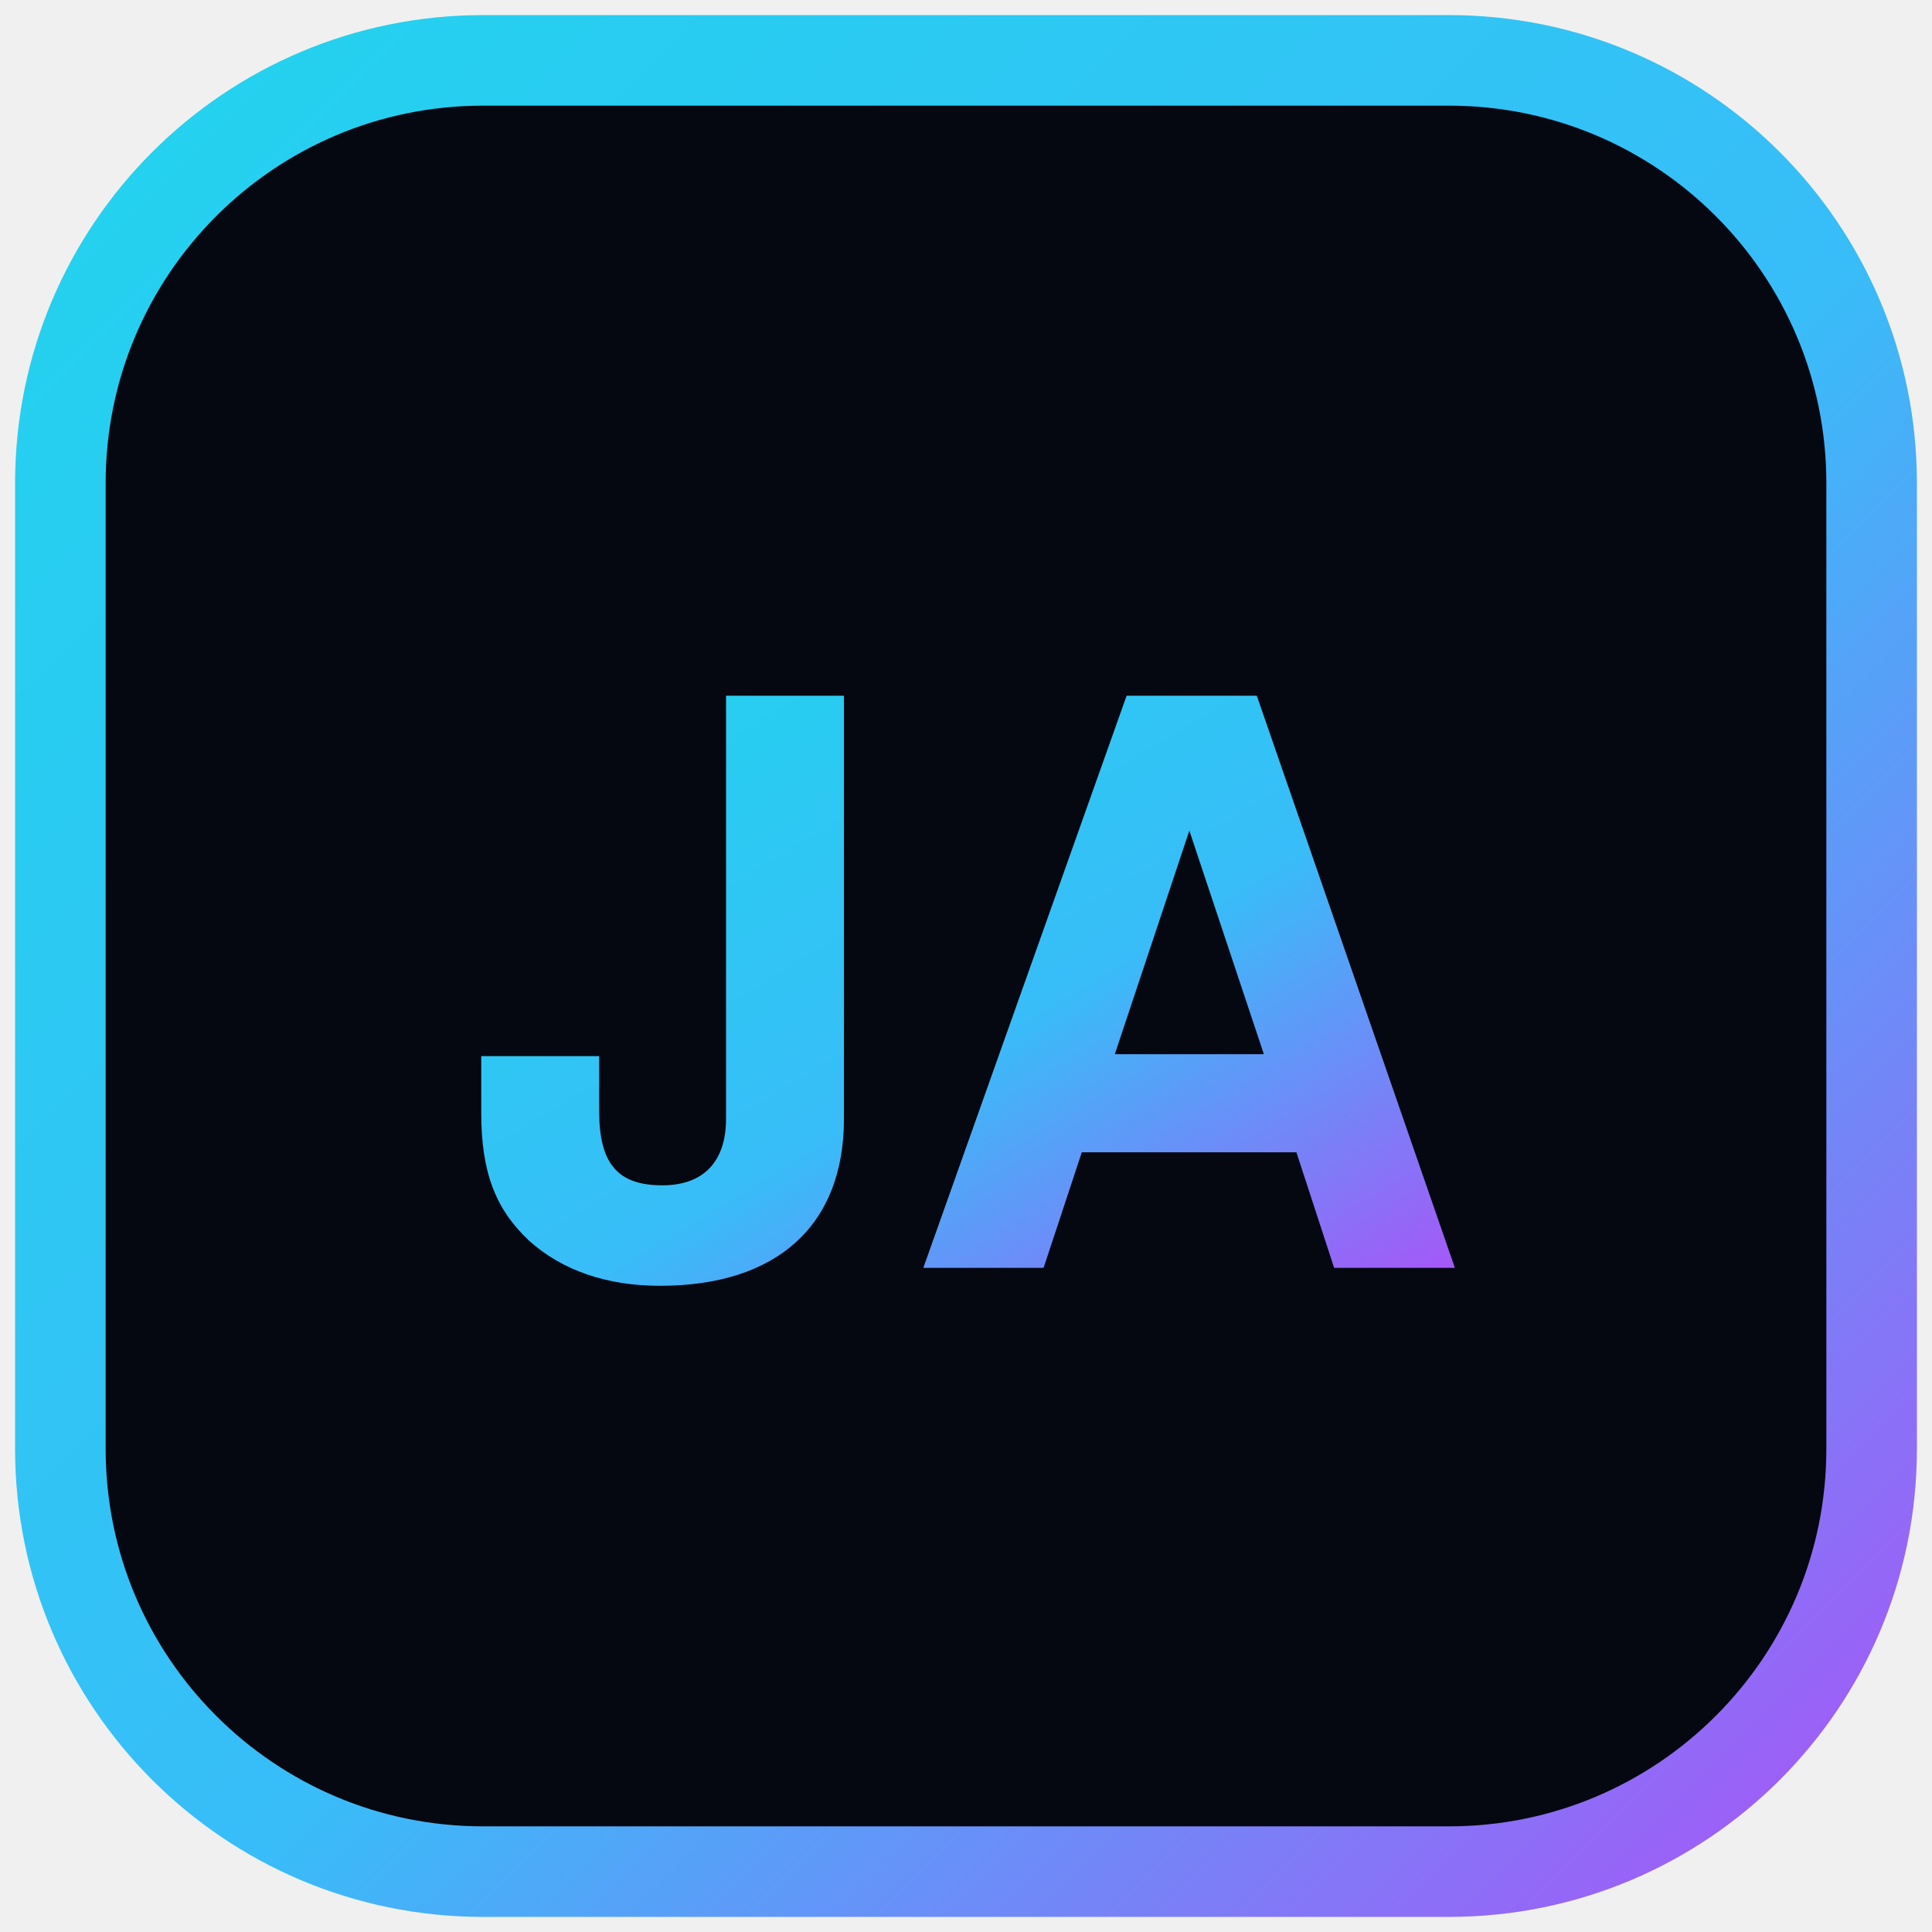
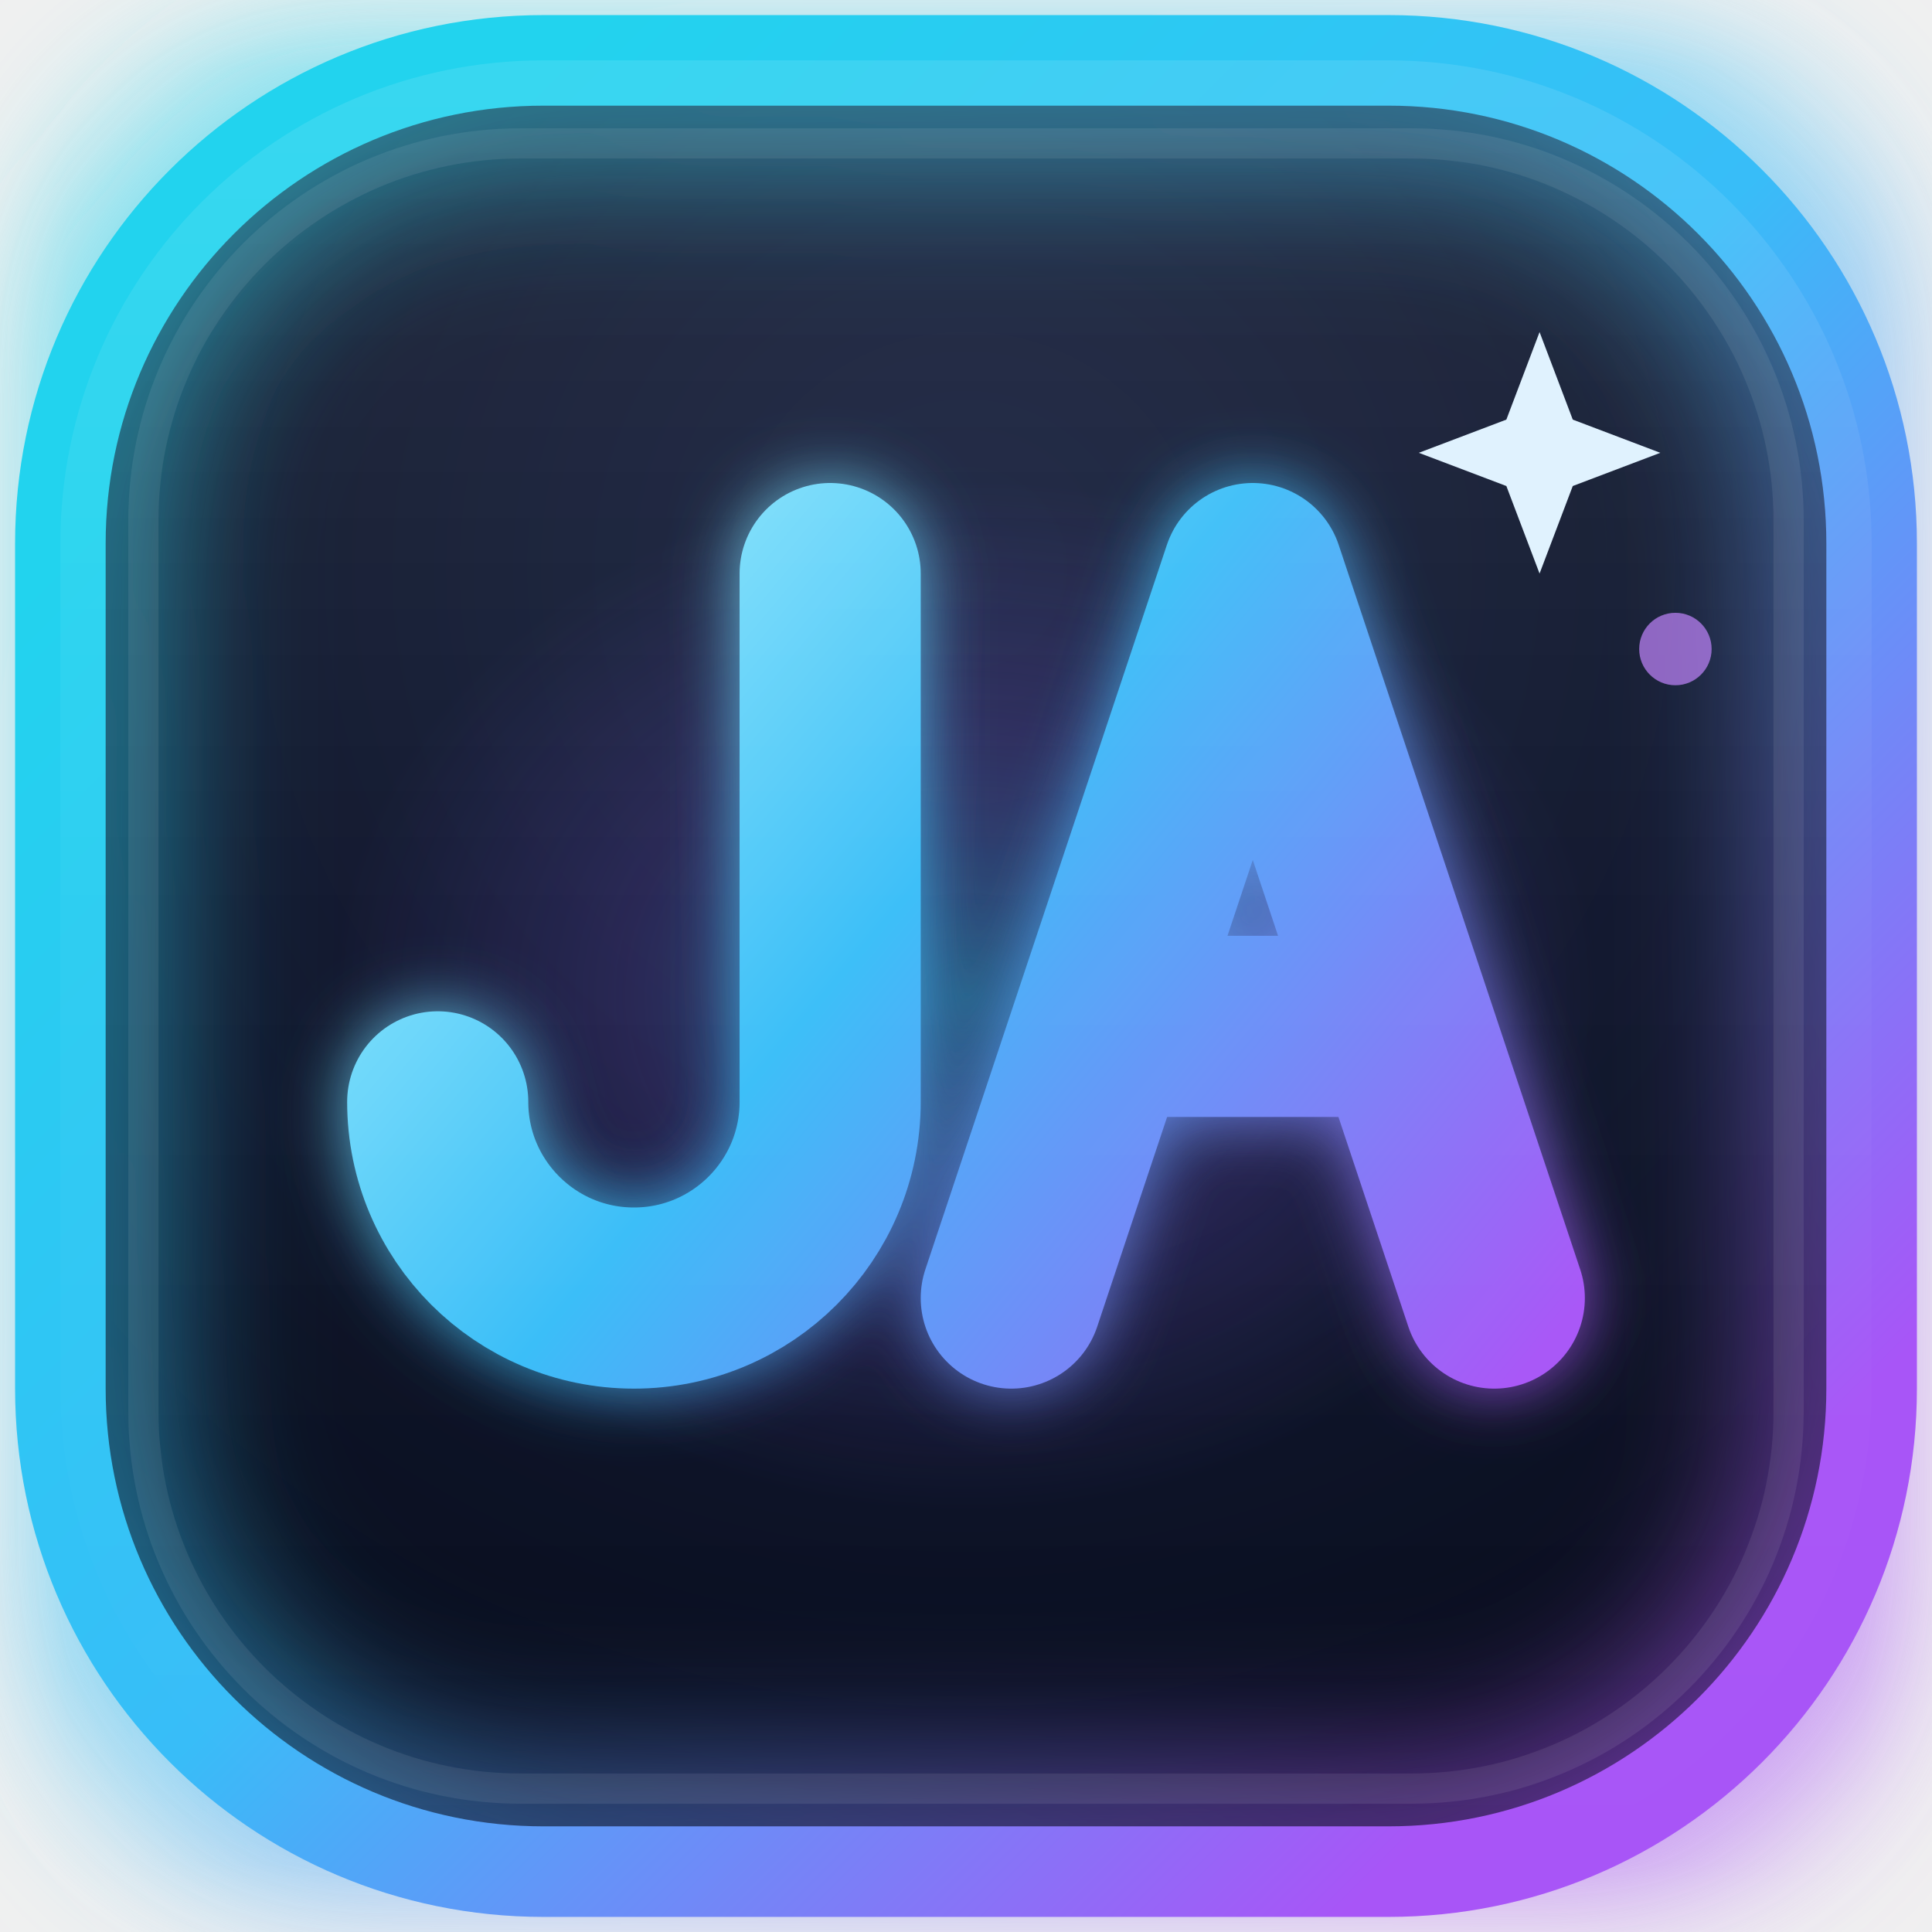
<svg xmlns="http://www.w3.org/2000/svg" viewBox="0 0 64 64" width="64" height="64">
  <defs>
-     <linearGradient id="g" x1="0" y1="0" x2="1" y2="1">
-       <stop offset="0%" stop-color="#22d3ee" />
-       <stop offset="55%" stop-color="#38bdf8" />
-       <stop offset="100%" stop-color="#a855f7" />
+     <radialGradient id="bg" cx="50%" cy="28%" r="95%">
+       <stop offset="0%" stop-color="#141e3c" />
+       <stop offset="55%" stop-color="#0a1024" />
+       <stop offset="100%" stop-color="#04060f" />
+     </radialGradient>
+     <radialGradient id="halo" cx="50%" cy="50%" r="50%">
+       <stop offset="0%" stop-color="#38bdf8" stop-opacity=".38" />
+       <stop offset="55%" stop-color="#8b5cf6" stop-opacity=".16" />
+       <stop offset="100%" stop-color="#8b5cf6" stop-opacity="0" />
+     </radialGradient>
+     <linearGradient id="ink" x1="14" y1="16" x2="50" y2="46" gradientUnits="userSpaceOnUse">
+       <stop offset="0" stop-color="#a5f3fc" />
+       <stop offset=".45" stop-color="#38bdf8" />
+       <stop offset="1" stop-color="#a855f7" />
    </linearGradient>
+     <linearGradient id="ring" x1="10" y1="10" x2="54" y2="54" gradientUnits="userSpaceOnUse">
+       <stop offset="0" stop-color="#22d3ee" />
+       <stop offset=".5" stop-color="#38bdf8" />
+       <stop offset="1" stop-color="#a855f7" />
+       <animateTransform attributeName="gradientTransform" type="rotate" from="0 32 32" to="360 32 32" dur="10s" repeatCount="indefinite" />
+     </linearGradient>
+     <linearGradient id="sheen" x1="0" y1="0" x2="0" y2="1">
+       <stop offset="0" stop-color="#ffffff" stop-opacity=".10" />
+       <stop offset=".45" stop-color="#ffffff" stop-opacity=".03" />
+       <stop offset="1" stop-color="#ffffff" stop-opacity="0" />
+     </linearGradient>
+     <filter id="glowSoft" x="-60%" y="-60%" width="220%" height="220%">
+       <feGaussianBlur stdDeviation="2.4" />
+     </filter>
+     <filter id="glowTight" x="-60%" y="-60%" width="220%" height="220%">
+       <feGaussianBlur stdDeviation="1.1" />
+     </filter>
  </defs>
-   <rect x="2" y="2" width="60" height="60" rx="14" fill="#050811" />
-   <rect x="2" y="2" width="60" height="60" rx="14" fill="none" stroke="url(#g)" stroke-width="3" />
-   <text x="32" y="42" text-anchor="middle" font-family="Segoe UI, Helvetica, Arial, sans-serif" font-size="26" font-weight="800" fill="url(#g)" letter-spacing="1">JA</text>
+   <rect x="2" y="2" width="60" height="60" rx="16" fill="url(#bg)" />
+   <ellipse cx="32" cy="33" rx="21" ry="17" fill="url(#halo)">
+     <animate attributeName="opacity" values="1;.7;1" dur="5s" repeatCount="indefinite" />
+   </ellipse>
+   <rect x="2" y="2" width="60" height="60" rx="16" fill="none" stroke="url(#ring)" stroke-width="7" opacity=".55" filter="url(#glowSoft)" />
+   <rect x="2" y="2" width="60" height="60" rx="16" fill="none" stroke="url(#ring)" stroke-width="3" />
+   <rect x="4.75" y="4.75" width="54.5" height="54.5" rx="12.5" fill="none" stroke="#ffffff" stroke-opacity=".08" stroke-width="1" />
+   <g fill="none" stroke="url(#ink)" stroke-width="6" stroke-linecap="round" stroke-linejoin="round" opacity=".85" filter="url(#glowTight)">
+     <path d="M27.5 19 V36.5 A6.5 6.5 0 0 1 14.5 36.5" />
+     <path d="M33.5 43 L41.5 19 L49.5 43" />
+     <path d="M37 34 H46" />
+   </g>
+   <g fill="none" stroke="url(#ink)" stroke-width="6" stroke-linecap="round" stroke-linejoin="round">
+     <path d="M27.5 19 V36.5 A6.5 6.5 0 0 1 14.5 36.5" />
+     <path d="M33.5 43 L41.5 19 L49.5 43" />
+     <path d="M37 34 H46" />
+   </g>
+   <rect x="2" y="2" width="60" height="60" rx="16" fill="url(#sheen)" />
+   <path d="M51 11l1.1 2.9 2.9 1.1-2.9 1.1-1.1 2.9-1.1-2.9-2.9-1.1 2.9-1.1z" fill="#e0f2fe">
+     <animate attributeName="opacity" values=".9;.35;.9" dur="3s" repeatCount="indefinite" />
+   </path>
+   <circle cx="55.5" cy="21.5" r="1.2" fill="#c084fc" opacity=".7" />
</svg>
